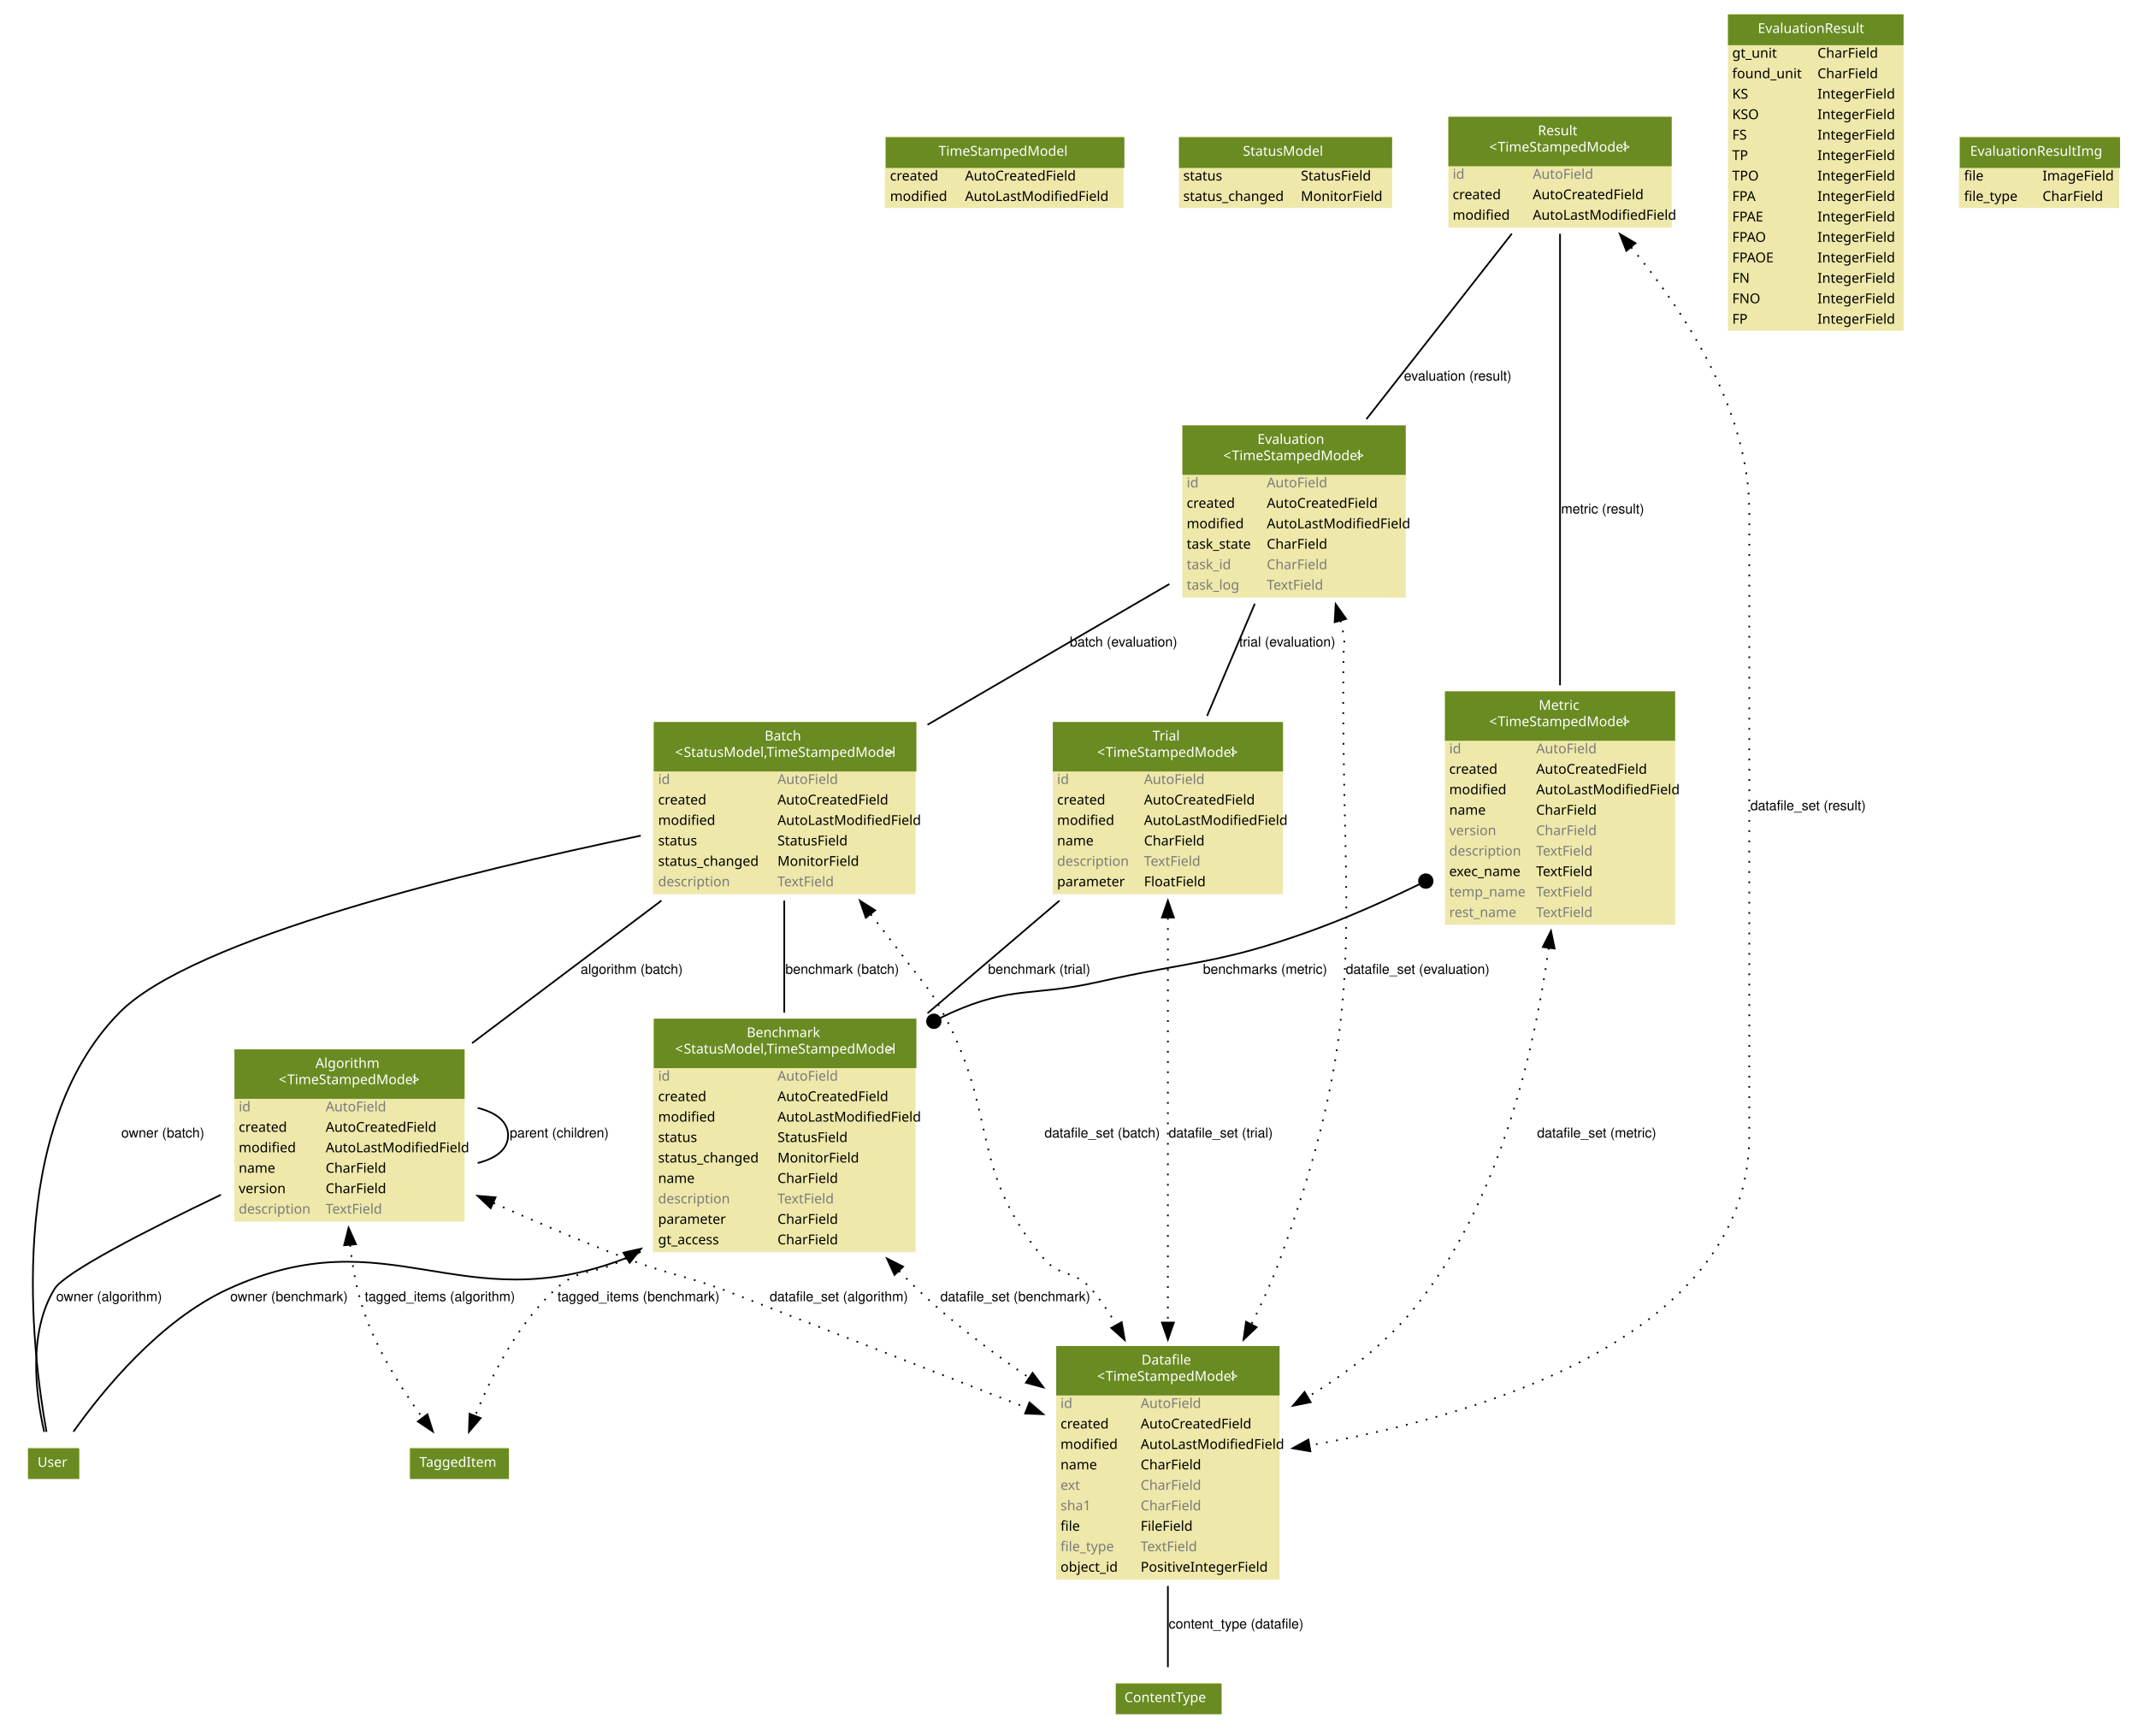
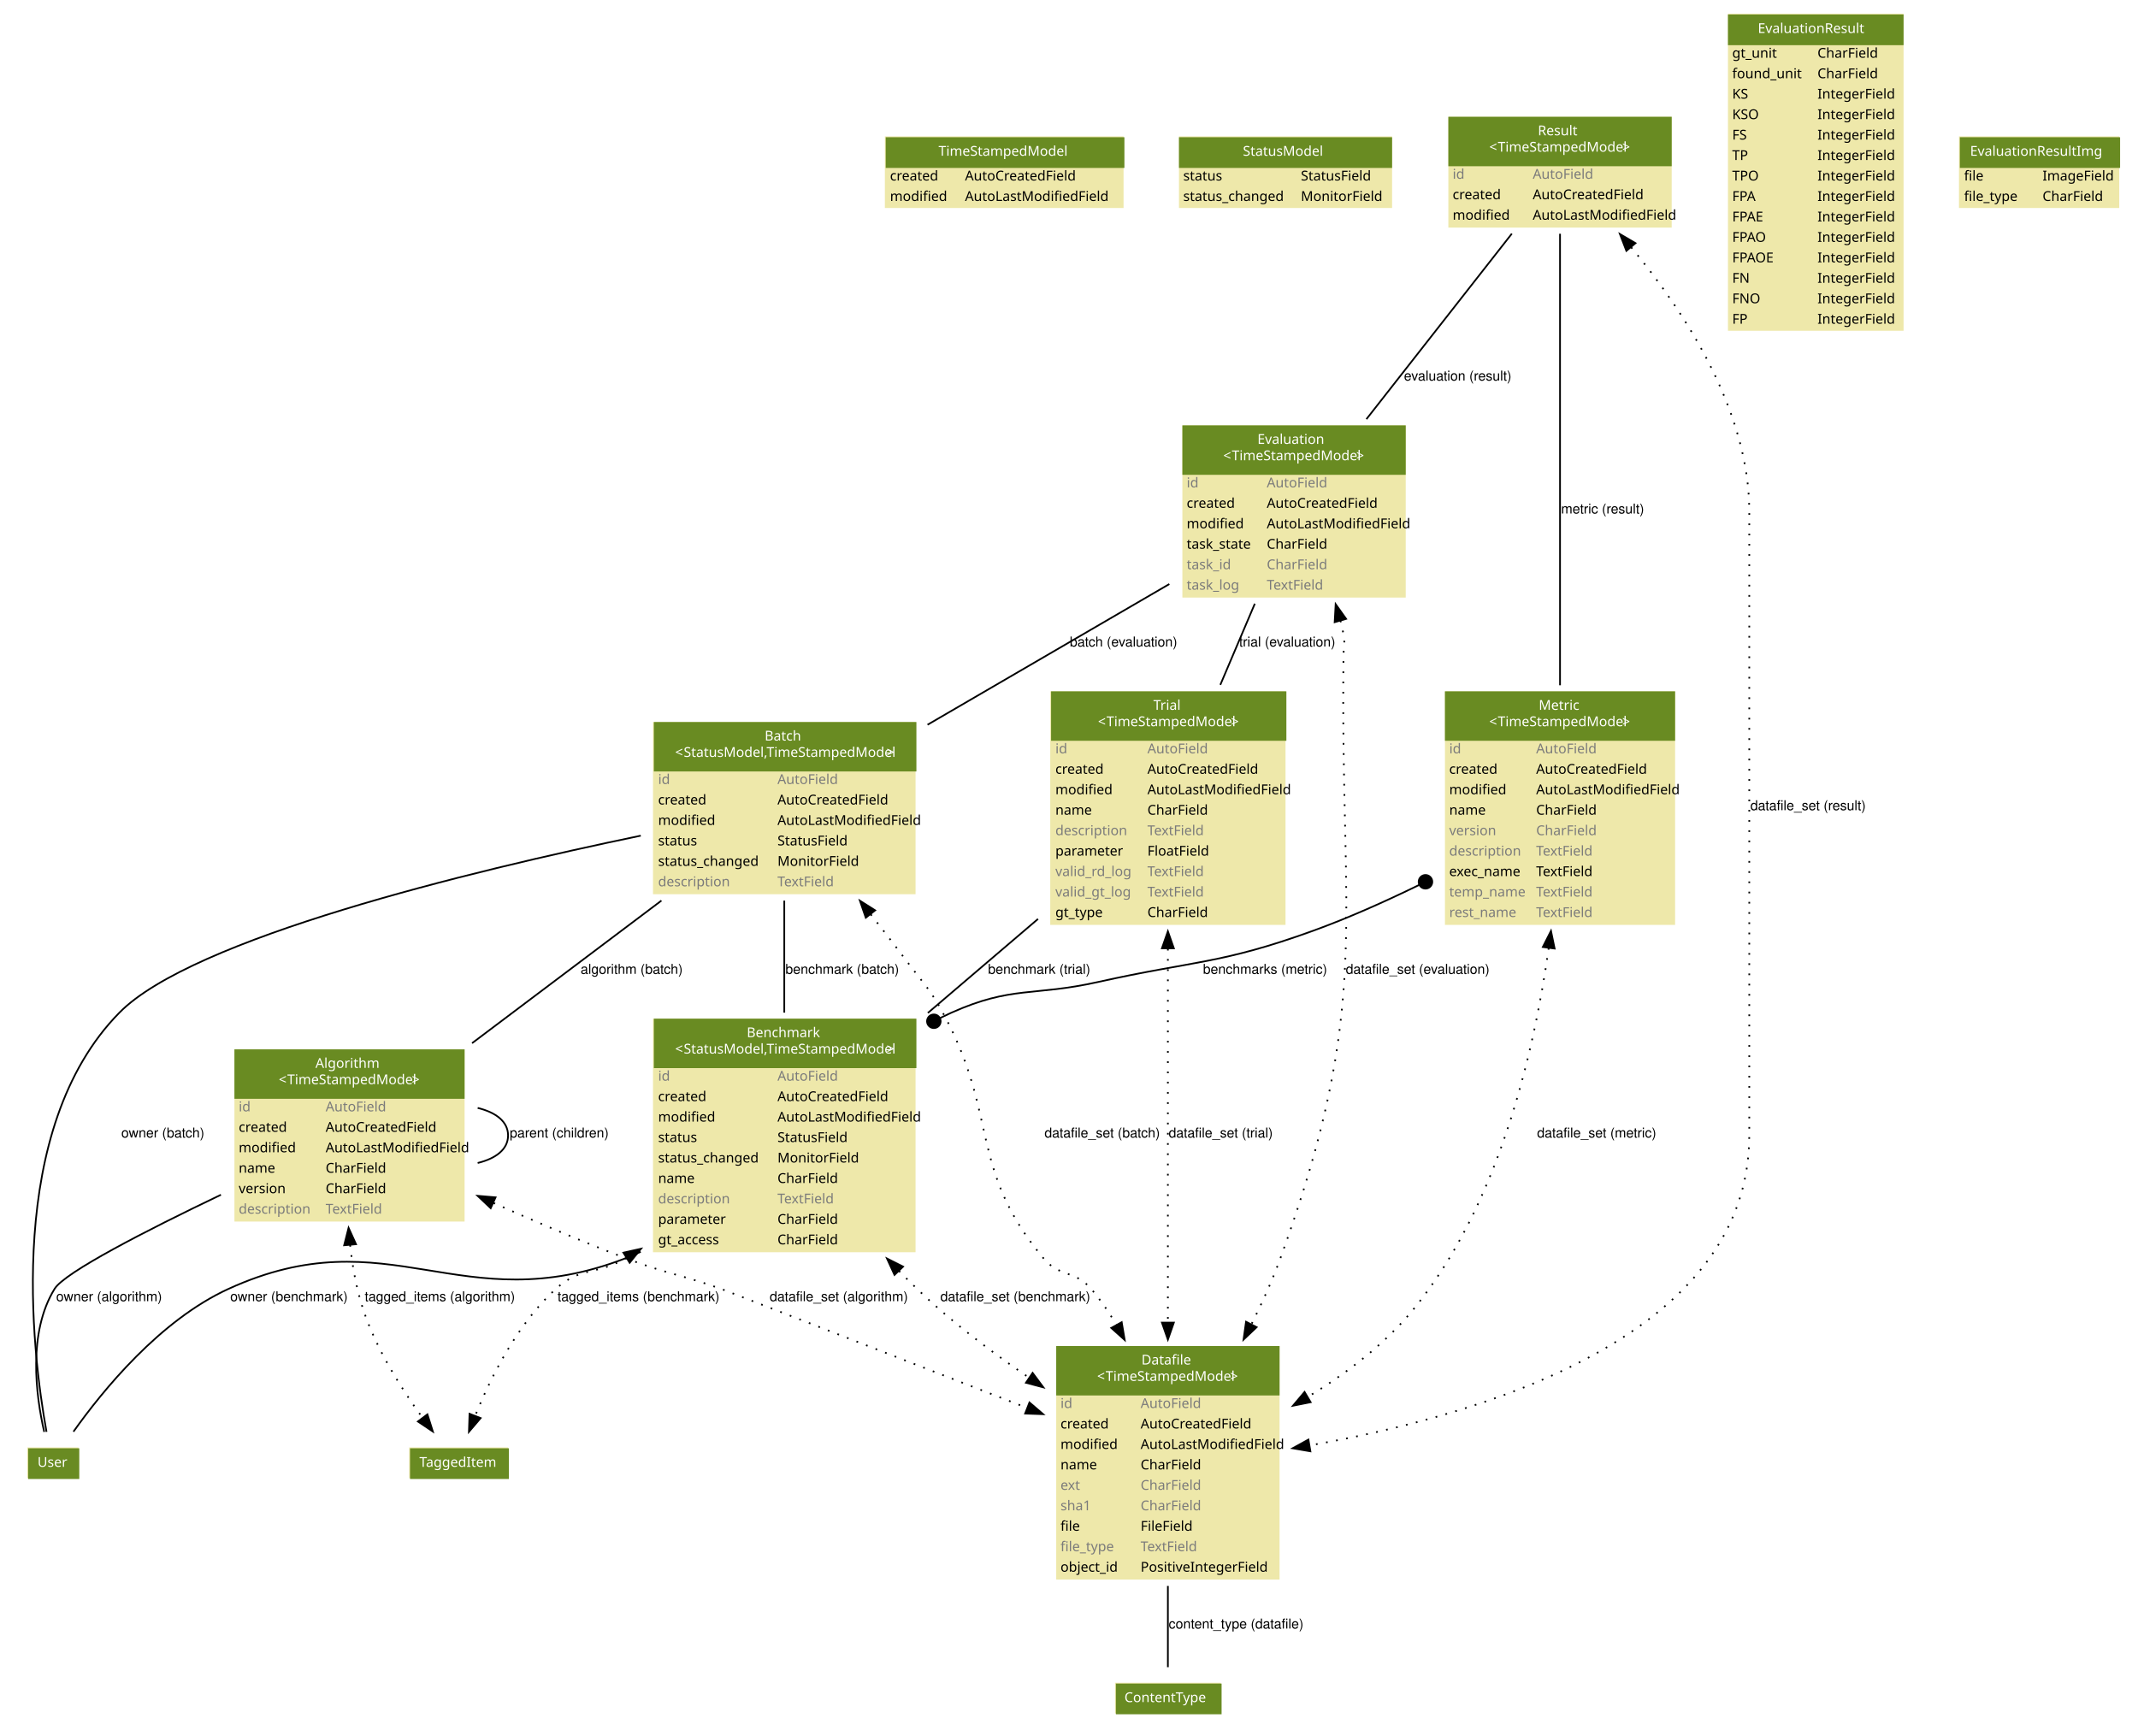
<svg xmlns="http://www.w3.org/2000/svg" width="1254pt" height="1018pt" viewBox="0.00 0.00 1254.00 1018.00">
  <g id="graph1" class="graph" transform="scale(1 1) rotate(0) translate(4 1014)">
    <polygon fill="white" stroke="white" points="-4,5 -4,-1014 1251,-1014 1251,5 -4,5" />
    <g id="node1" class="node">
      <polygon fill="palegoldenrod" stroke="palegoldenrod" points="515.5,-892.5 515.5,-933.5 654.5,-933.5 654.5,-892.5 515.5,-892.5" />
      <polygon fill="#698b22" stroke="#698b22" points="516,-916 516,-933 655,-933 655,-916 516,-916" />
      <text text-anchor="start" x="546.5" y="-922.633" font-family="Helvetica Bold" font-size="8.00" fill="white">TimeStampedModel</text>
      <text text-anchor="start" x="518" y="-908.133" font-family="Helvetica Bold" font-size="8.00">created</text>
      <text text-anchor="start" x="562" y="-908.133" font-family="Helvetica Bold" font-size="8.00">AutoCreatedField</text>
      <text text-anchor="start" x="518" y="-896.133" font-family="Helvetica Bold" font-size="8.00">modified</text>
      <text text-anchor="start" x="562" y="-896.133" font-family="Helvetica Bold" font-size="8.00">AutoLastModifiedField</text>
    </g>
    <g id="node2" class="node">
      <polygon fill="palegoldenrod" stroke="palegoldenrod" points="688,-892.5 688,-933.5 812,-933.5 812,-892.5 688,-892.5" />
      <polygon fill="#698b22" stroke="#698b22" points="688,-916 688,-933 812,-933 812,-916 688,-916" />
      <text text-anchor="start" x="725" y="-922.633" font-family="Helvetica Bold" font-size="8.00" fill="white">StatusModel</text>
      <text text-anchor="start" x="690" y="-908.133" font-family="Helvetica Bold" font-size="8.00">status</text>
      <text text-anchor="start" x="759" y="-908.133" font-family="Helvetica Bold" font-size="8.00">StatusField</text>
      <text text-anchor="start" x="690" y="-896.133" font-family="Helvetica Bold" font-size="8.00">status_changed</text>
      <text text-anchor="start" x="759" y="-896.133" font-family="Helvetica Bold" font-size="8.00">MonitorField</text>
    </g>
    <g id="node3" class="node">
      <polygon fill="palegoldenrod" stroke="palegoldenrod" points="134,-298 134,-398 268,-398 268,-298 134,-298" />
      <polygon fill="#698b22" stroke="#698b22" points="134,-370 134,-398 268,-398 268,-370 134,-370" />
      <text text-anchor="start" x="181" y="-387.633" font-family="Helvetica Bold" font-size="8.00" fill="white">Algorithm</text>
      <text text-anchor="start" x="159.5" y="-378.033" font-family="Helvetica Bold" font-size="8.00" fill="white">&lt;</text>
      <text text-anchor="start" x="164.5" y="-378.033" font-family="Helvetica Italic" font-size="8.00" fill="white">TimeStampedModel</text>
      <text text-anchor="start" x="237.5" y="-378.033" font-family="Helvetica Bold" font-size="8.00" fill="white">&gt;</text>
      <text text-anchor="start" x="136" y="-362.133" font-family="Helvetica Bold" font-size="8.00" fill="#7b7b7b">id</text>
      <text text-anchor="start" x="187" y="-362.133" font-family="Helvetica Bold" font-size="8.00" fill="#7b7b7b">AutoField</text>
      <text text-anchor="start" x="136" y="-350.133" font-family="Helvetica Italic" font-size="8.00">created</text>
      <text text-anchor="start" x="187" y="-350.133" font-family="Helvetica Italic" font-size="8.00">AutoCreatedField</text>
      <text text-anchor="start" x="136" y="-338.133" font-family="Helvetica Italic" font-size="8.00">modified</text>
      <text text-anchor="start" x="187" y="-338.133" font-family="Helvetica Italic" font-size="8.00">AutoLastModifiedField</text>
      <text text-anchor="start" x="136" y="-326.133" font-family="Helvetica Bold" font-size="8.00">name</text>
      <text text-anchor="start" x="187" y="-326.133" font-family="Helvetica Bold" font-size="8.00">CharField</text>
      <text text-anchor="start" x="136" y="-314.133" font-family="Helvetica Bold" font-size="8.00">version</text>
      <text text-anchor="start" x="187" y="-314.133" font-family="Helvetica Bold" font-size="8.00">CharField</text>
      <text text-anchor="start" x="136" y="-302.133" font-family="Helvetica Bold" font-size="8.00" fill="#7b7b7b">description</text>
      <text text-anchor="start" x="187" y="-302.133" font-family="Helvetica Bold" font-size="8.00" fill="#7b7b7b">TextField</text>
    </g>
-     <g id="edge2" class="edge">
+     <g id="edge8" class="edge">
      <path fill="none" stroke="black" d="M276.17,-364.15C286.84,-361.54 294,-356.16 294,-348 294,-339.84 286.84,-334.46 276.17,-331.85" />
      <text text-anchor="middle" x="324" y="-346.8" font-family="Helvetica,sans-Serif" font-size="8.00">parent (children)</text>
    </g>
-     <g id="node5" class="node">
+     <g id="node4" class="node">
+       <polygon fill="palegoldenrod" stroke="palegoldenrod" points="236.5,-147.5 236.5,-164.5 293.5,-164.5 293.5,-147.5 236.5,-147.5" />
+       <polygon fill="#698b22" stroke="#698b22" points="237,-147 237,-164 294,-164 294,-147 237,-147" />
+       <text text-anchor="start" x="242" y="-153.633" font-family="Helvetica Bold" font-size="8.00" fill="white">TaggedItem</text>
+     </g>
+     <g id="edge2" class="edge">
+       <path fill="none" stroke="black" stroke-dasharray="1,5" d="M201.35,-283.75C202.72,-271.02 205.08,-257.92 209,-246 216.58,-222.92 231.23,-199.72 243.65,-182.65" />
+       <polygon fill="black" stroke="black" points="197.851,-283.579 200.45,-293.85 204.824,-284.2 197.851,-283.579" />
+       <polygon fill="black" stroke="black" points="246.696,-184.422 249.89,-174.32 241.093,-180.225 246.696,-184.422" />
+       <text text-anchor="middle" x="254" y="-250.8" font-family="Helvetica,sans-Serif" font-size="8.00">tagged_items (algorithm)</text>
+     </g>
+     <g id="node6" class="node">
+       <polygon fill="palegoldenrod" stroke="palegoldenrod" points="12.5,-147.5 12.5,-164.5 41.5,-164.5 41.5,-147.5 12.5,-147.5" />
+       <polygon fill="#698b22" stroke="#698b22" points="13,-147 13,-164 42,-164 42,-147 13,-147" />
+       <text text-anchor="start" x="18" y="-153.633" font-family="Helvetica Bold" font-size="8.00" fill="white">User</text>
+     </g>
+     <g id="edge4" class="edge">
+       <path fill="none" stroke="black" d="M125.59,-313.21C81.76,-292.23 33.977,-267.74 28,-258 12.253,-232.34 16.979,-195.78 21.931,-174.11" />
+       <text text-anchor="middle" x="60" y="-250.8" font-family="Helvetica,sans-Serif" font-size="8.00">owner (algorithm)</text>
+     </g>
+     <g id="node8" class="node">
      <polygon fill="palegoldenrod" stroke="palegoldenrod" points="616,-88 616,-224 746,-224 746,-88 616,-88" />
      <polygon fill="#698b22" stroke="#698b22" points="616,-196 616,-224 746,-224 746,-196 616,-196" />
      <text text-anchor="start" x="665.5" y="-213.633" font-family="Helvetica Bold" font-size="8.00" fill="white">Datafile</text>
      <text text-anchor="start" x="639.5" y="-204.033" font-family="Helvetica Bold" font-size="8.00" fill="white">&lt;</text>
      <text text-anchor="start" x="644.5" y="-204.033" font-family="Helvetica Italic" font-size="8.00" fill="white">TimeStampedModel</text>
      <text text-anchor="start" x="717.5" y="-204.033" font-family="Helvetica Bold" font-size="8.00" fill="white">&gt;</text>
      <text text-anchor="start" x="618" y="-188.133" font-family="Helvetica Bold" font-size="8.00" fill="#7b7b7b">id</text>
      <text text-anchor="start" x="665" y="-188.133" font-family="Helvetica Bold" font-size="8.00" fill="#7b7b7b">AutoField</text>
      <text text-anchor="start" x="618" y="-176.133" font-family="Helvetica Italic" font-size="8.00">created</text>
      <text text-anchor="start" x="665" y="-176.133" font-family="Helvetica Italic" font-size="8.00">AutoCreatedField</text>
      <text text-anchor="start" x="618" y="-164.133" font-family="Helvetica Italic" font-size="8.00">modified</text>
      <text text-anchor="start" x="665" y="-164.133" font-family="Helvetica Italic" font-size="8.00">AutoLastModifiedField</text>
      <text text-anchor="start" x="618" y="-152.133" font-family="Helvetica Bold" font-size="8.00">name</text>
      <text text-anchor="start" x="665" y="-152.133" font-family="Helvetica Bold" font-size="8.00">CharField</text>
      <text text-anchor="start" x="618" y="-140.133" font-family="Helvetica Bold" font-size="8.00" fill="#7b7b7b">ext</text>
      <text text-anchor="start" x="665" y="-140.133" font-family="Helvetica Bold" font-size="8.00" fill="#7b7b7b">CharField</text>
      <text text-anchor="start" x="618" y="-128.133" font-family="Helvetica Bold" font-size="8.00" fill="#7b7b7b">sha1</text>
      <text text-anchor="start" x="665" y="-128.133" font-family="Helvetica Bold" font-size="8.00" fill="#7b7b7b">CharField</text>
      <text text-anchor="start" x="618" y="-116.133" font-family="Helvetica Bold" font-size="8.00">file</text>
      <text text-anchor="start" x="665" y="-116.133" font-family="Helvetica Bold" font-size="8.00">FileField</text>
      <text text-anchor="start" x="618" y="-104.133" font-family="Helvetica Bold" font-size="8.00" fill="#7b7b7b">file_type</text>
      <text text-anchor="start" x="665" y="-104.133" font-family="Helvetica Bold" font-size="8.00" fill="#7b7b7b">TextField</text>
      <text text-anchor="start" x="618" y="-92.133" font-family="Helvetica Bold" font-size="8.00">object_id</text>
      <text text-anchor="start" x="665" y="-92.133" font-family="Helvetica Bold" font-size="8.00">PositiveIntegerField</text>
    </g>
-     <g id="edge4" class="edge">
+     <g id="edge6" class="edge">
      <path fill="none" stroke="black" stroke-dasharray="1,5" d="M285.48,-308.4C310.23,-297.36 337.5,-285.73 363,-276 387.42,-266.68 394.36,-266.75 419,-258 421.29,-257.19 522.35,-217.83 598.26,-188.25" />
      <polygon fill="black" stroke="black" points="283.811,-305.313 276.12,-312.6 286.676,-311.699 283.811,-305.313" />
      <polygon fill="black" stroke="black" points="599.805,-191.404 607.85,-184.51 597.262,-184.883 599.805,-191.404" />
      <text text-anchor="middle" x="488" y="-250.8" font-family="Helvetica,sans-Serif" font-size="8.00">datafile_set (algorithm)</text>
-     </g>
-     <g id="node7" class="node">
-       <polygon fill="palegoldenrod" stroke="palegoldenrod" points="236.5,-147.5 236.5,-164.5 293.5,-164.5 293.5,-147.5 236.5,-147.5" />
-       <polygon fill="#698b22" stroke="#698b22" points="237,-147 237,-164 294,-164 294,-147 237,-147" />
-       <text text-anchor="start" x="242" y="-153.633" font-family="Helvetica Bold" font-size="8.00" fill="white">TaggedItem</text>
-     </g>
-     <g id="edge6" class="edge">
-       <path fill="none" stroke="black" stroke-dasharray="1,5" d="M201.35,-283.75C202.72,-271.02 205.08,-257.92 209,-246 216.58,-222.92 231.23,-199.72 243.65,-182.65" />
-       <polygon fill="black" stroke="black" points="197.851,-283.579 200.45,-293.85 204.824,-284.2 197.851,-283.579" />
-       <polygon fill="black" stroke="black" points="246.696,-184.422 249.89,-174.32 241.093,-180.225 246.696,-184.422" />
-       <text text-anchor="middle" x="254" y="-250.8" font-family="Helvetica,sans-Serif" font-size="8.00">tagged_items (algorithm)</text>
-     </g>
-     <g id="node9" class="node">
-       <polygon fill="palegoldenrod" stroke="palegoldenrod" points="12.5,-147.5 12.5,-164.5 41.5,-164.5 41.5,-147.5 12.5,-147.5" />
-       <polygon fill="#698b22" stroke="#698b22" points="13,-147 13,-164 42,-164 42,-147 13,-147" />
-       <text text-anchor="start" x="18" y="-153.633" font-family="Helvetica Bold" font-size="8.00" fill="white">User</text>
-     </g>
-     <g id="edge8" class="edge">
-       <path fill="none" stroke="black" d="M125.59,-313.21C81.76,-292.23 33.977,-267.74 28,-258 12.253,-232.34 16.979,-195.78 21.931,-174.11" />
-       <text text-anchor="middle" x="60" y="-250.8" font-family="Helvetica,sans-Serif" font-size="8.00">owner (algorithm)</text>
    </g>
    <g id="node11" class="node">
      <polygon fill="palegoldenrod" stroke="palegoldenrod" points="650.5,-9.5 650.5,-26.5 711.5,-26.5 711.5,-9.5 650.5,-9.5" />
      <polygon fill="#698b22" stroke="#698b22" points="651,-9 651,-26 712,-26 712,-9 651,-9" />
      <text text-anchor="start" x="655.5" y="-15.633" font-family="Helvetica Bold" font-size="8.00" fill="white">ContentType</text>
    </g>
    <g id="edge10" class="edge">
      <path fill="none" stroke="black" d="M681,-83.767C681,-66.029 681,-48.576 681,-36.112" />
      <text text-anchor="middle" x="721" y="-58.8" font-family="Helvetica,sans-Serif" font-size="8.00">content_type (datafile)</text>
    </g>
    <g id="node13" class="node">
      <polygon fill="palegoldenrod" stroke="palegoldenrod" points="379.5,-280 379.5,-416 532.5,-416 532.5,-280 379.5,-280" />
      <polygon fill="#698b22" stroke="#698b22" points="380,-388 380,-416 533,-416 533,-388 380,-388" />
      <text text-anchor="start" x="434" y="-405.633" font-family="Helvetica Bold" font-size="8.00" fill="white">Benchmark</text>
      <text text-anchor="start" x="392" y="-396.033" font-family="Helvetica Bold" font-size="8.00" fill="white">&lt;</text>
      <text text-anchor="start" x="397" y="-396.033" font-family="Helvetica Italic" font-size="8.00" fill="white">StatusModel,TimeStampedModel</text>
      <text text-anchor="start" x="516" y="-396.033" font-family="Helvetica Bold" font-size="8.00" fill="white">&gt;</text>
      <text text-anchor="start" x="382" y="-380.133" font-family="Helvetica Bold" font-size="8.00" fill="#7b7b7b">id</text>
      <text text-anchor="start" x="452" y="-380.133" font-family="Helvetica Bold" font-size="8.00" fill="#7b7b7b">AutoField</text>
      <text text-anchor="start" x="382" y="-368.133" font-family="Helvetica Italic" font-size="8.00">created</text>
      <text text-anchor="start" x="452" y="-368.133" font-family="Helvetica Italic" font-size="8.00">AutoCreatedField</text>
      <text text-anchor="start" x="382" y="-356.133" font-family="Helvetica Italic" font-size="8.00">modified</text>
      <text text-anchor="start" x="452" y="-356.133" font-family="Helvetica Italic" font-size="8.00">AutoLastModifiedField</text>
      <text text-anchor="start" x="382" y="-344.133" font-family="Helvetica Italic" font-size="8.00">status</text>
      <text text-anchor="start" x="452" y="-344.133" font-family="Helvetica Italic" font-size="8.00">StatusField</text>
      <text text-anchor="start" x="382" y="-332.133" font-family="Helvetica Italic" font-size="8.00">status_changed</text>
      <text text-anchor="start" x="452" y="-332.133" font-family="Helvetica Italic" font-size="8.00">MonitorField</text>
      <text text-anchor="start" x="382" y="-320.133" font-family="Helvetica Bold" font-size="8.00">name</text>
      <text text-anchor="start" x="452" y="-320.133" font-family="Helvetica Bold" font-size="8.00">CharField</text>
      <text text-anchor="start" x="382" y="-308.133" font-family="Helvetica Bold" font-size="8.00" fill="#7b7b7b">description</text>
      <text text-anchor="start" x="452" y="-308.133" font-family="Helvetica Bold" font-size="8.00" fill="#7b7b7b">TextField</text>
      <text text-anchor="start" x="382" y="-296.133" font-family="Helvetica Bold" font-size="8.00">parameter</text>
      <text text-anchor="start" x="452" y="-296.133" font-family="Helvetica Bold" font-size="8.00">CharField</text>
      <text text-anchor="start" x="382" y="-284.133" font-family="Helvetica Bold" font-size="8.00">gt_access</text>
      <text text-anchor="start" x="452" y="-284.133" font-family="Helvetica Bold" font-size="8.00">CharField</text>
    </g>
    <g id="edge12" class="edge">
+       <path fill="none" stroke="black" stroke-dasharray="1,5" d="M363.28,-276.17C363.19,-276.11 363.09,-276.06 363,-276 345.89,-265.83 336.73,-271.38 322,-258 299.5,-237.56 283.81,-206.11 274.67,-183.54" />
+       <polygon fill="black" stroke="black" points="361.634,-279.267 371.98,-281.55 365.316,-273.314 361.634,-279.267" />
+       <polygon fill="black" stroke="black" points="277.913,-182.223 271.04,-174.16 271.385,-184.749 277.913,-182.223" />
+       <text text-anchor="middle" x="370.5" y="-250.8" font-family="Helvetica,sans-Serif" font-size="8.00">tagged_items (benchmark)</text>
+     </g>
+     <g id="edge14" class="edge">
+       <path fill="none" stroke="black" d="M371.8,-279.77C368.89,-278.4 365.95,-277.14 363,-276 266.09,-238.64 224.46,-301.19 130,-258 89.717,-239.58 56.14,-198.28 39.088,-174.26" />
+       <text text-anchor="middle" x="165.5" y="-250.8" font-family="Helvetica,sans-Serif" font-size="8.00">owner (benchmark)</text>
+     </g>
+     <g id="edge16" class="edge">
      <path fill="none" stroke="black" stroke-dasharray="1,5" d="M523.26,-268.54C530.99,-260.65 538.99,-252.98 547,-246 563.07,-232 581.41,-218.37 599.27,-206.13" />
      <polygon fill="black" stroke="black" points="520.652,-266.202 516.23,-275.83 525.691,-271.061 520.652,-266.202" />
      <polygon fill="black" stroke="black" points="601.657,-208.741 607.98,-200.24 597.736,-202.942 601.657,-208.741" />
      <text text-anchor="middle" x="591.5" y="-250.8" font-family="Helvetica,sans-Serif" font-size="8.00">datafile_set (benchmark)</text>
    </g>
-     <g id="edge14" class="edge">
-       <path fill="none" stroke="black" stroke-dasharray="1,5" d="M363.28,-276.17C363.19,-276.11 363.09,-276.06 363,-276 345.89,-265.83 336.73,-271.38 322,-258 299.5,-237.56 283.81,-206.11 274.67,-183.54" />
-       <polygon fill="black" stroke="black" points="361.634,-279.267 371.98,-281.55 365.316,-273.314 361.634,-279.267" />
-       <polygon fill="black" stroke="black" points="277.913,-182.223 271.04,-174.16 271.385,-184.749 277.913,-182.223" />
-       <text text-anchor="middle" x="370.5" y="-250.8" font-family="Helvetica,sans-Serif" font-size="8.00">tagged_items (benchmark)</text>
-     </g>
-     <g id="edge16" class="edge">
-       <path fill="none" stroke="black" d="M371.8,-279.77C368.89,-278.4 365.95,-277.14 363,-276 266.09,-238.64 224.46,-301.19 130,-258 89.717,-239.58 56.14,-198.28 39.088,-174.26" />
-       <text text-anchor="middle" x="165.5" y="-250.8" font-family="Helvetica,sans-Serif" font-size="8.00">owner (benchmark)</text>
-     </g>
    <g id="node17" class="node">
-       <polygon fill="palegoldenrod" stroke="palegoldenrod" points="614,-490 614,-590 748,-590 748,-490 614,-490" />
-       <polygon fill="#698b22" stroke="#698b22" points="614,-562 614,-590 748,-590 748,-562 614,-562" />
-       <text text-anchor="start" x="672" y="-579.633" font-family="Helvetica Bold" font-size="8.00" fill="white">Trial</text>
-       <text text-anchor="start" x="639.5" y="-570.033" font-family="Helvetica Bold" font-size="8.00" fill="white">&lt;</text>
-       <text text-anchor="start" x="644.5" y="-570.033" font-family="Helvetica Italic" font-size="8.00" fill="white">TimeStampedModel</text>
-       <text text-anchor="start" x="717.5" y="-570.033" font-family="Helvetica Bold" font-size="8.00" fill="white">&gt;</text>
-       <text text-anchor="start" x="616" y="-554.133" font-family="Helvetica Bold" font-size="8.00" fill="#7b7b7b">id</text>
-       <text text-anchor="start" x="667" y="-554.133" font-family="Helvetica Bold" font-size="8.00" fill="#7b7b7b">AutoField</text>
-       <text text-anchor="start" x="616" y="-542.133" font-family="Helvetica Italic" font-size="8.00">created</text>
-       <text text-anchor="start" x="667" y="-542.133" font-family="Helvetica Italic" font-size="8.00">AutoCreatedField</text>
-       <text text-anchor="start" x="616" y="-530.133" font-family="Helvetica Italic" font-size="8.00">modified</text>
-       <text text-anchor="start" x="667" y="-530.133" font-family="Helvetica Italic" font-size="8.00">AutoLastModifiedField</text>
-       <text text-anchor="start" x="616" y="-518.133" font-family="Helvetica Bold" font-size="8.00">name</text>
-       <text text-anchor="start" x="667" y="-518.133" font-family="Helvetica Bold" font-size="8.00">CharField</text>
-       <text text-anchor="start" x="616" y="-506.133" font-family="Helvetica Bold" font-size="8.00" fill="#7b7b7b">description</text>
-       <text text-anchor="start" x="667" y="-506.133" font-family="Helvetica Bold" font-size="8.00" fill="#7b7b7b">TextField</text>
-       <text text-anchor="start" x="616" y="-494.133" font-family="Helvetica Bold" font-size="8.00">parameter</text>
-       <text text-anchor="start" x="667" y="-494.133" font-family="Helvetica Bold" font-size="8.00">FloatField</text>
+       <polygon fill="palegoldenrod" stroke="palegoldenrod" points="612.5,-472 612.5,-608 749.5,-608 749.5,-472 612.5,-472" />
+       <polygon fill="#698b22" stroke="#698b22" points="613,-580 613,-608 750,-608 750,-580 613,-580" />
+       <text text-anchor="start" x="672.5" y="-597.633" font-family="Helvetica Bold" font-size="8.00" fill="white">Trial</text>
+       <text text-anchor="start" x="640" y="-588.033" font-family="Helvetica Bold" font-size="8.00" fill="white">&lt;</text>
+       <text text-anchor="start" x="645" y="-588.033" font-family="Helvetica Italic" font-size="8.00" fill="white">TimeStampedModel</text>
+       <text text-anchor="start" x="718" y="-588.033" font-family="Helvetica Bold" font-size="8.00" fill="white">&gt;</text>
+       <text text-anchor="start" x="615" y="-572.133" font-family="Helvetica Bold" font-size="8.00" fill="#7b7b7b">id</text>
+       <text text-anchor="start" x="669" y="-572.133" font-family="Helvetica Bold" font-size="8.00" fill="#7b7b7b">AutoField</text>
+       <text text-anchor="start" x="615" y="-560.133" font-family="Helvetica Italic" font-size="8.00">created</text>
+       <text text-anchor="start" x="669" y="-560.133" font-family="Helvetica Italic" font-size="8.00">AutoCreatedField</text>
+       <text text-anchor="start" x="615" y="-548.133" font-family="Helvetica Italic" font-size="8.00">modified</text>
+       <text text-anchor="start" x="669" y="-548.133" font-family="Helvetica Italic" font-size="8.00">AutoLastModifiedField</text>
+       <text text-anchor="start" x="615" y="-536.133" font-family="Helvetica Bold" font-size="8.00">name</text>
+       <text text-anchor="start" x="669" y="-536.133" font-family="Helvetica Bold" font-size="8.00">CharField</text>
+       <text text-anchor="start" x="615" y="-524.133" font-family="Helvetica Bold" font-size="8.00" fill="#7b7b7b">description</text>
+       <text text-anchor="start" x="669" y="-524.133" font-family="Helvetica Bold" font-size="8.00" fill="#7b7b7b">TextField</text>
+       <text text-anchor="start" x="615" y="-512.133" font-family="Helvetica Bold" font-size="8.00">parameter</text>
+       <text text-anchor="start" x="669" y="-512.133" font-family="Helvetica Bold" font-size="8.00">FloatField</text>
+       <text text-anchor="start" x="615" y="-500.133" font-family="Helvetica Bold" font-size="8.00" fill="#7b7b7b">valid_rd_log</text>
+       <text text-anchor="start" x="669" y="-500.133" font-family="Helvetica Bold" font-size="8.00" fill="#7b7b7b">TextField</text>
+       <text text-anchor="start" x="615" y="-488.133" font-family="Helvetica Bold" font-size="8.00" fill="#7b7b7b">valid_gt_log</text>
+       <text text-anchor="start" x="669" y="-488.133" font-family="Helvetica Bold" font-size="8.00" fill="#7b7b7b">TextField</text>
+       <text text-anchor="start" x="615" y="-476.133" font-family="Helvetica Bold" font-size="8.00">gt_type</text>
+       <text text-anchor="start" x="669" y="-476.133" font-family="Helvetica Bold" font-size="8.00">CharField</text>
    </g>
    <g id="edge18" class="edge">
-       <path fill="none" stroke="black" stroke-dasharray="1,5" d="M681,-475.59C681,-410.44 681,-309.49 681,-238.51" />
-       <polygon fill="black" stroke="black" points="677.5,-475.8 681,-485.8 684.5,-475.8 677.5,-475.8" />
-       <polygon fill="black" stroke="black" points="684.5,-238.27 681,-228.27 677.5,-238.27 684.5,-238.27" />
+       <path fill="none" stroke="black" stroke-dasharray="1,5" d="M681,-457.5C681,-392.77 681,-303.09 681,-238.39" />
+       <polygon fill="black" stroke="black" points="677.5,-457.77 681,-467.77 684.5,-457.77 677.5,-457.77" />
+       <polygon fill="black" stroke="black" points="684.5,-238.23 681,-228.23 677.5,-238.23 684.5,-238.23" />
      <text text-anchor="middle" x="712" y="-346.8" font-family="Helvetica,sans-Serif" font-size="8.00">datafile_set (trial)</text>
    </g>
    <g id="edge20" class="edge">
-       <path fill="none" stroke="black" d="M617.43,-485.75C593.39,-465.24 565.64,-441.56 540.01,-419.69" />
+       <path fill="none" stroke="black" d="M604.83,-475C584.04,-457.26 561.41,-437.95 540.21,-419.86" />
      <text text-anchor="middle" x="605.5" y="-442.8" font-family="Helvetica,sans-Serif" font-size="8.00">benchmark (trial)</text>
    </g>
    <g id="node20" class="node">
      <polygon fill="palegoldenrod" stroke="palegoldenrod" points="379.5,-490 379.5,-590 532.5,-590 532.5,-490 379.5,-490" />
      <polygon fill="#698b22" stroke="#698b22" points="380,-562 380,-590 533,-590 533,-562 380,-562" />
      <text text-anchor="start" x="444.5" y="-579.633" font-family="Helvetica Bold" font-size="8.00" fill="white">Batch</text>
      <text text-anchor="start" x="392" y="-570.033" font-family="Helvetica Bold" font-size="8.00" fill="white">&lt;</text>
      <text text-anchor="start" x="397" y="-570.033" font-family="Helvetica Italic" font-size="8.00" fill="white">StatusModel,TimeStampedModel</text>
      <text text-anchor="start" x="516" y="-570.033" font-family="Helvetica Bold" font-size="8.00" fill="white">&gt;</text>
      <text text-anchor="start" x="382" y="-554.133" font-family="Helvetica Bold" font-size="8.00" fill="#7b7b7b">id</text>
      <text text-anchor="start" x="452" y="-554.133" font-family="Helvetica Bold" font-size="8.00" fill="#7b7b7b">AutoField</text>
      <text text-anchor="start" x="382" y="-542.133" font-family="Helvetica Italic" font-size="8.00">created</text>
      <text text-anchor="start" x="452" y="-542.133" font-family="Helvetica Italic" font-size="8.00">AutoCreatedField</text>
      <text text-anchor="start" x="382" y="-530.133" font-family="Helvetica Italic" font-size="8.00">modified</text>
      <text text-anchor="start" x="452" y="-530.133" font-family="Helvetica Italic" font-size="8.00">AutoLastModifiedField</text>
      <text text-anchor="start" x="382" y="-518.133" font-family="Helvetica Italic" font-size="8.00">status</text>
      <text text-anchor="start" x="452" y="-518.133" font-family="Helvetica Italic" font-size="8.00">StatusField</text>
      <text text-anchor="start" x="382" y="-506.133" font-family="Helvetica Italic" font-size="8.00">status_changed</text>
      <text text-anchor="start" x="452" y="-506.133" font-family="Helvetica Italic" font-size="8.00">MonitorField</text>
      <text text-anchor="start" x="382" y="-494.133" font-family="Helvetica Bold" font-size="8.00" fill="#7b7b7b">description</text>
      <text text-anchor="start" x="452" y="-494.133" font-family="Helvetica Bold" font-size="8.00" fill="#7b7b7b">TextField</text>
    </g>
-     <g id="edge22" class="edge">
+     <g id="edge26" class="edge">
      <path fill="none" stroke="black" d="M383.95,-485.75C349.19,-459.58 307.61,-428.27 272.87,-402.12" />
      <text text-anchor="middle" x="366.5" y="-442.8" font-family="Helvetica,sans-Serif" font-size="8.00">algorithm (batch)</text>
+     </g>
+     <g id="edge22" class="edge">
+       <path fill="none" stroke="black" d="M371.83,-523.84C270.56,-502.78 108.79,-463.49 66,-420 -1.103,-351.81 14.674,-221.85 23.284,-174.15" />
+       <text text-anchor="middle" x="91.5" y="-346.8" font-family="Helvetica,sans-Serif" font-size="8.00">owner (batch)</text>
    </g>
    <g id="edge24" class="edge">
      <path fill="none" stroke="black" stroke-dasharray="1,5" d="M506.7,-477.69C513.94,-468.48 521.23,-459.04 528,-450 537.76,-436.97 541.2,-434.28 549,-420 582.15,-359.3 563.75,-329.16 608,-276 617.46,-264.63 626.39,-269.24 636,-258 641.47,-251.6 646.38,-244.44 650.76,-236.95" />
      <polygon fill="black" stroke="black" points="503.814,-475.697 500.35,-485.71 509.302,-480.043 503.814,-475.697" />
      <polygon fill="black" stroke="black" points="653.914,-238.478 655.67,-228.03 647.782,-235.103 653.914,-238.478" />
      <text text-anchor="middle" x="642.5" y="-346.8" font-family="Helvetica,sans-Serif" font-size="8.00">datafile_set (batch)</text>
    </g>
    <g id="edge28" class="edge">
-       <path fill="none" stroke="black" d="M371.83,-523.84C270.56,-502.78 108.79,-463.49 66,-420 -1.103,-351.81 14.674,-221.85 23.284,-174.15" />
-       <text text-anchor="middle" x="91.5" y="-346.8" font-family="Helvetica,sans-Serif" font-size="8.00">owner (batch)</text>
-     </g>
-     <g id="edge26" class="edge">
      <path fill="none" stroke="black" d="M456,-485.75C456,-465.35 456,-441.82 456,-420.04" />
      <text text-anchor="middle" x="490" y="-442.8" font-family="Helvetica,sans-Serif" font-size="8.00">benchmark (batch)</text>
    </g>
    <g id="node25" class="node">
      <polygon fill="palegoldenrod" stroke="palegoldenrod" points="690,-664 690,-764 820,-764 820,-664 690,-664" />
      <polygon fill="#698b22" stroke="#698b22" points="690,-736 690,-764 820,-764 820,-736 690,-736" />
      <text text-anchor="start" x="733.5" y="-753.633" font-family="Helvetica Bold" font-size="8.00" fill="white">Evaluation</text>
      <text text-anchor="start" x="713.5" y="-744.033" font-family="Helvetica Bold" font-size="8.00" fill="white">&lt;</text>
      <text text-anchor="start" x="718.5" y="-744.033" font-family="Helvetica Italic" font-size="8.00" fill="white">TimeStampedModel</text>
      <text text-anchor="start" x="791.5" y="-744.033" font-family="Helvetica Bold" font-size="8.00" fill="white">&gt;</text>
      <text text-anchor="start" x="692" y="-728.133" font-family="Helvetica Bold" font-size="8.00" fill="#7b7b7b">id</text>
      <text text-anchor="start" x="739" y="-728.133" font-family="Helvetica Bold" font-size="8.00" fill="#7b7b7b">AutoField</text>
      <text text-anchor="start" x="692" y="-716.133" font-family="Helvetica Italic" font-size="8.00">created</text>
      <text text-anchor="start" x="739" y="-716.133" font-family="Helvetica Italic" font-size="8.00">AutoCreatedField</text>
      <text text-anchor="start" x="692" y="-704.133" font-family="Helvetica Italic" font-size="8.00">modified</text>
      <text text-anchor="start" x="739" y="-704.133" font-family="Helvetica Italic" font-size="8.00">AutoLastModifiedField</text>
      <text text-anchor="start" x="692" y="-692.133" font-family="Helvetica Bold" font-size="8.00">task_state</text>
      <text text-anchor="start" x="739" y="-692.133" font-family="Helvetica Bold" font-size="8.00">CharField</text>
      <text text-anchor="start" x="692" y="-680.133" font-family="Helvetica Bold" font-size="8.00" fill="#7b7b7b">task_id</text>
      <text text-anchor="start" x="739" y="-680.133" font-family="Helvetica Bold" font-size="8.00" fill="#7b7b7b">CharField</text>
      <text text-anchor="start" x="692" y="-668.133" font-family="Helvetica Bold" font-size="8.00" fill="#7b7b7b">task_log</text>
      <text text-anchor="start" x="739" y="-668.133" font-family="Helvetica Bold" font-size="8.00" fill="#7b7b7b">TextField</text>
    </g>
    <g id="edge30" class="edge">
      <path fill="none" stroke="black" stroke-dasharray="1,5" d="M782.2,-649.97C782.88,-647.3 783.49,-644.64 784,-642 785.01,-636.76 784.07,-635.33 784,-630 781.94,-471.82 801.08,-424.66 747,-276 742.32,-263.14 736.41,-250.01 730.06,-237.36" />
      <polygon fill="black" stroke="black" points="778.822,-649.051 779.4,-659.63 785.546,-651 778.822,-649.051" />
      <polygon fill="black" stroke="black" points="733.059,-235.539 725.37,-228.25 726.835,-238.743 733.059,-235.539" />
      <text text-anchor="middle" x="827.5" y="-442.8" font-family="Helvetica,sans-Serif" font-size="8.00">datafile_set (evaluation)</text>
    </g>
+     <g id="edge34" class="edge">
+       <path fill="none" stroke="black" d="M731.99,-659.9C725.59,-644.84 718.52,-628.23 711.75,-612.3" />
+       <text text-anchor="middle" x="751" y="-634.8" font-family="Helvetica,sans-Serif" font-size="8.00">trial (evaluation)</text>
+     </g>
    <g id="edge32" class="edge">
-       <path fill="none" stroke="black" d="M731.99,-659.9C723.08,-638.95 712.9,-615.01 703.99,-594.07" />
-       <text text-anchor="middle" x="751" y="-634.8" font-family="Helvetica,sans-Serif" font-size="8.00">trial (evaluation)</text>
-     </g>
-     <g id="edge34" class="edge">
      <path fill="none" stroke="black" d="M681.86,-671.43C638.98,-646.48 584.65,-614.87 540.02,-588.9" />
      <text text-anchor="middle" x="655" y="-634.8" font-family="Helvetica,sans-Serif" font-size="8.00">batch (evaluation)</text>
    </g>
    <g id="node29" class="node">
      <polygon fill="palegoldenrod" stroke="palegoldenrod" points="844,-472 844,-608 978,-608 978,-472 844,-472" />
      <polygon fill="#698b22" stroke="#698b22" points="844,-580 844,-608 978,-608 978,-580 844,-580" />
      <text text-anchor="start" x="898.5" y="-597.633" font-family="Helvetica Bold" font-size="8.00" fill="white">Metric</text>
      <text text-anchor="start" x="869.5" y="-588.033" font-family="Helvetica Bold" font-size="8.00" fill="white">&lt;</text>
      <text text-anchor="start" x="874.5" y="-588.033" font-family="Helvetica Italic" font-size="8.00" fill="white">TimeStampedModel</text>
      <text text-anchor="start" x="947.5" y="-588.033" font-family="Helvetica Bold" font-size="8.00" fill="white">&gt;</text>
      <text text-anchor="start" x="846" y="-572.133" font-family="Helvetica Bold" font-size="8.00" fill="#7b7b7b">id</text>
      <text text-anchor="start" x="897" y="-572.133" font-family="Helvetica Bold" font-size="8.00" fill="#7b7b7b">AutoField</text>
      <text text-anchor="start" x="846" y="-560.133" font-family="Helvetica Italic" font-size="8.00">created</text>
      <text text-anchor="start" x="897" y="-560.133" font-family="Helvetica Italic" font-size="8.00">AutoCreatedField</text>
      <text text-anchor="start" x="846" y="-548.133" font-family="Helvetica Italic" font-size="8.00">modified</text>
      <text text-anchor="start" x="897" y="-548.133" font-family="Helvetica Italic" font-size="8.00">AutoLastModifiedField</text>
      <text text-anchor="start" x="846" y="-536.133" font-family="Helvetica Bold" font-size="8.00">name</text>
      <text text-anchor="start" x="897" y="-536.133" font-family="Helvetica Bold" font-size="8.00">CharField</text>
      <text text-anchor="start" x="846" y="-524.133" font-family="Helvetica Bold" font-size="8.00" fill="#7b7b7b">version</text>
      <text text-anchor="start" x="897" y="-524.133" font-family="Helvetica Bold" font-size="8.00" fill="#7b7b7b">CharField</text>
      <text text-anchor="start" x="846" y="-512.133" font-family="Helvetica Bold" font-size="8.00" fill="#7b7b7b">description</text>
      <text text-anchor="start" x="897" y="-512.133" font-family="Helvetica Bold" font-size="8.00" fill="#7b7b7b">TextField</text>
      <text text-anchor="start" x="846" y="-500.133" font-family="Helvetica Bold" font-size="8.00">exec_name</text>
      <text text-anchor="start" x="897" y="-500.133" font-family="Helvetica Bold" font-size="8.00">TextField</text>
      <text text-anchor="start" x="846" y="-488.133" font-family="Helvetica Bold" font-size="8.00" fill="#7b7b7b">temp_name</text>
      <text text-anchor="start" x="897" y="-488.133" font-family="Helvetica Bold" font-size="8.00" fill="#7b7b7b">TextField</text>
      <text text-anchor="start" x="846" y="-476.133" font-family="Helvetica Bold" font-size="8.00" fill="#7b7b7b">rest_name</text>
      <text text-anchor="start" x="897" y="-476.133" font-family="Helvetica Bold" font-size="8.00" fill="#7b7b7b">TextField</text>
    </g>
    <g id="edge36" class="edge">
      <path fill="none" stroke="black" stroke-dasharray="1,5" d="M904.36,-457.95C895.4,-394.06 874.37,-306.37 825,-246 808.28,-225.55 785.62,-208.39 763.23,-194.72" />
      <polygon fill="black" stroke="black" points="900.907,-458.536 905.69,-467.99 907.846,-457.617 900.907,-458.536" />
      <polygon fill="black" stroke="black" points="764.729,-191.54 754.34,-189.46 761.164,-197.564 764.729,-191.54" />
      <text text-anchor="middle" x="932.5" y="-346.8" font-family="Helvetica,sans-Serif" font-size="8.00">datafile_set (metric)</text>
    </g>
    <g id="edge38" class="edge">
-       <path fill="none" stroke="black" d="M828.45,-495.32C808.09,-485.42 786.07,-475.62 765,-468 711.27,-448.58 695.74,-450.52 640,-438 601.9,-429.44 589.66,-435.92 554,-420 551.83,-419.03 549.66,-418.01 547.5,-416.94" />
-       <ellipse fill="black" stroke="black" cx="832.281" cy="-497.204" rx="4" ry="4" />
+       <path fill="none" stroke="black" d="M828.37,-494.94C808.33,-485.15 786.71,-475.5 766,-468 711.87,-448.41 696.18,-450.56 640,-438 601.89,-429.48 589.66,-435.92 554,-420 551.83,-419.03 549.66,-418.01 547.5,-416.94" />
+       <ellipse fill="black" stroke="black" cx="832.084" cy="-496.777" rx="4" ry="4" />
      <ellipse fill="black" stroke="black" cx="543.728" cy="-414.977" rx="4" ry="4" />
      <text text-anchor="middle" x="738" y="-442.8" font-family="Helvetica,sans-Serif" font-size="8.00">benchmarks (metric)</text>
    </g>
    <g id="node32" class="node">
      <polygon fill="palegoldenrod" stroke="palegoldenrod" points="846,-881 846,-945 976,-945 976,-881 846,-881" />
      <polygon fill="#698b22" stroke="#698b22" points="846,-917 846,-945 976,-945 976,-917 846,-917" />
      <text text-anchor="start" x="898" y="-934.633" font-family="Helvetica Bold" font-size="8.00" fill="white">Result</text>
      <text text-anchor="start" x="869.5" y="-925.033" font-family="Helvetica Bold" font-size="8.00" fill="white">&lt;</text>
      <text text-anchor="start" x="874.5" y="-925.033" font-family="Helvetica Italic" font-size="8.00" fill="white">TimeStampedModel</text>
      <text text-anchor="start" x="947.5" y="-925.033" font-family="Helvetica Bold" font-size="8.00" fill="white">&gt;</text>
      <text text-anchor="start" x="848" y="-909.133" font-family="Helvetica Bold" font-size="8.00" fill="#7b7b7b">id</text>
      <text text-anchor="start" x="895" y="-909.133" font-family="Helvetica Bold" font-size="8.00" fill="#7b7b7b">AutoField</text>
      <text text-anchor="start" x="848" y="-897.133" font-family="Helvetica Italic" font-size="8.00">created</text>
      <text text-anchor="start" x="895" y="-897.133" font-family="Helvetica Italic" font-size="8.00">AutoCreatedField</text>
      <text text-anchor="start" x="848" y="-885.133" font-family="Helvetica Italic" font-size="8.00">modified</text>
      <text text-anchor="start" x="895" y="-885.133" font-family="Helvetica Italic" font-size="8.00">AutoLastModifiedField</text>
    </g>
    <g id="edge42" class="edge">
      <path fill="none" stroke="black" stroke-dasharray="1,5" d="M952.73,-868.95C984.21,-830.98 1022,-773.09 1022,-714 1022,-714 1022,-714 1022,-348 1022,-229.98 864.98,-183.72 764.04,-166.18" />
      <polygon fill="black" stroke="black" points="949.921,-866.851 946.12,-876.74 955.259,-871.38 949.921,-866.851" />
      <polygon fill="black" stroke="black" points="764.591,-162.724 754.15,-164.52 763.433,-169.627 764.591,-162.724" />
      <text text-anchor="middle" x="1056.5" y="-538.8" font-family="Helvetica,sans-Serif" font-size="8.00">datafile_set (result)</text>
    </g>
    <g id="edge44" class="edge">
      <path fill="none" stroke="black" d="M882.75,-876.96C858.96,-846.61 824.56,-802.73 797.45,-768.15" />
      <text text-anchor="middle" x="851" y="-790.8" font-family="Helvetica,sans-Serif" font-size="8.00">evaluation (result)</text>
    </g>
    <g id="edge40" class="edge">
      <path fill="none" stroke="black" d="M911,-876.9C911,-815.92 911,-691.44 911,-612.06" />
      <text text-anchor="middle" x="936" y="-712.8" font-family="Helvetica,sans-Serif" font-size="8.00">metric (result)</text>
    </g>
    <g id="node36" class="node">
      <polygon fill="palegoldenrod" stroke="palegoldenrod" points="1010,-820.5 1010,-1005.5 1112,-1005.5 1112,-820.5 1010,-820.5" />
      <polygon fill="#698b22" stroke="#698b22" points="1010,-988 1010,-1005 1112,-1005 1112,-988 1010,-988" />
      <text text-anchor="start" x="1027" y="-994.633" font-family="Helvetica Bold" font-size="8.00" fill="white">EvaluationResult</text>
      <text text-anchor="start" x="1012" y="-980.133" font-family="Helvetica Bold" font-size="8.00">gt_unit</text>
      <text text-anchor="start" x="1062" y="-980.133" font-family="Helvetica Bold" font-size="8.00">CharField</text>
      <text text-anchor="start" x="1012" y="-968.133" font-family="Helvetica Bold" font-size="8.00">found_unit</text>
      <text text-anchor="start" x="1062" y="-968.133" font-family="Helvetica Bold" font-size="8.00">CharField</text>
      <text text-anchor="start" x="1012" y="-956.133" font-family="Helvetica Bold" font-size="8.00">KS</text>
      <text text-anchor="start" x="1062" y="-956.133" font-family="Helvetica Bold" font-size="8.00">IntegerField</text>
      <text text-anchor="start" x="1012" y="-944.133" font-family="Helvetica Bold" font-size="8.00">KSO</text>
      <text text-anchor="start" x="1062" y="-944.133" font-family="Helvetica Bold" font-size="8.00">IntegerField</text>
      <text text-anchor="start" x="1012" y="-932.133" font-family="Helvetica Bold" font-size="8.00">FS</text>
      <text text-anchor="start" x="1062" y="-932.133" font-family="Helvetica Bold" font-size="8.00">IntegerField</text>
      <text text-anchor="start" x="1012" y="-920.133" font-family="Helvetica Bold" font-size="8.00">TP</text>
      <text text-anchor="start" x="1062" y="-920.133" font-family="Helvetica Bold" font-size="8.00">IntegerField</text>
      <text text-anchor="start" x="1012" y="-908.133" font-family="Helvetica Bold" font-size="8.00">TPO</text>
      <text text-anchor="start" x="1062" y="-908.133" font-family="Helvetica Bold" font-size="8.00">IntegerField</text>
      <text text-anchor="start" x="1012" y="-896.133" font-family="Helvetica Bold" font-size="8.00">FPA</text>
      <text text-anchor="start" x="1062" y="-896.133" font-family="Helvetica Bold" font-size="8.00">IntegerField</text>
      <text text-anchor="start" x="1012" y="-884.133" font-family="Helvetica Bold" font-size="8.00">FPAE</text>
      <text text-anchor="start" x="1062" y="-884.133" font-family="Helvetica Bold" font-size="8.00">IntegerField</text>
      <text text-anchor="start" x="1012" y="-872.133" font-family="Helvetica Bold" font-size="8.00">FPAO</text>
      <text text-anchor="start" x="1062" y="-872.133" font-family="Helvetica Bold" font-size="8.00">IntegerField</text>
      <text text-anchor="start" x="1012" y="-860.133" font-family="Helvetica Bold" font-size="8.00">FPAOE</text>
      <text text-anchor="start" x="1062" y="-860.133" font-family="Helvetica Bold" font-size="8.00">IntegerField</text>
      <text text-anchor="start" x="1012" y="-848.133" font-family="Helvetica Bold" font-size="8.00">FN</text>
      <text text-anchor="start" x="1062" y="-848.133" font-family="Helvetica Bold" font-size="8.00">IntegerField</text>
      <text text-anchor="start" x="1012" y="-836.133" font-family="Helvetica Bold" font-size="8.00">FNO</text>
      <text text-anchor="start" x="1062" y="-836.133" font-family="Helvetica Bold" font-size="8.00">IntegerField</text>
      <text text-anchor="start" x="1012" y="-824.133" font-family="Helvetica Bold" font-size="8.00">FP</text>
      <text text-anchor="start" x="1062" y="-824.133" font-family="Helvetica Bold" font-size="8.00">IntegerField</text>
    </g>
    <g id="node37" class="node">
      <polygon fill="palegoldenrod" stroke="palegoldenrod" points="1145.5,-892.5 1145.5,-933.5 1238.5,-933.5 1238.5,-892.5 1145.5,-892.5" />
      <polygon fill="#698b22" stroke="#698b22" points="1146,-916 1146,-933 1239,-933 1239,-916 1146,-916" />
      <text text-anchor="start" x="1151.5" y="-922.633" font-family="Helvetica Bold" font-size="8.00" fill="white">EvaluationResultImg</text>
      <text text-anchor="start" x="1148" y="-908.133" font-family="Helvetica Bold" font-size="8.00">file</text>
      <text text-anchor="start" x="1194" y="-908.133" font-family="Helvetica Bold" font-size="8.00">ImageField</text>
      <text text-anchor="start" x="1148" y="-896.133" font-family="Helvetica Bold" font-size="8.00">file_type</text>
      <text text-anchor="start" x="1194" y="-896.133" font-family="Helvetica Bold" font-size="8.00">CharField</text>
    </g>
  </g>
</svg>
